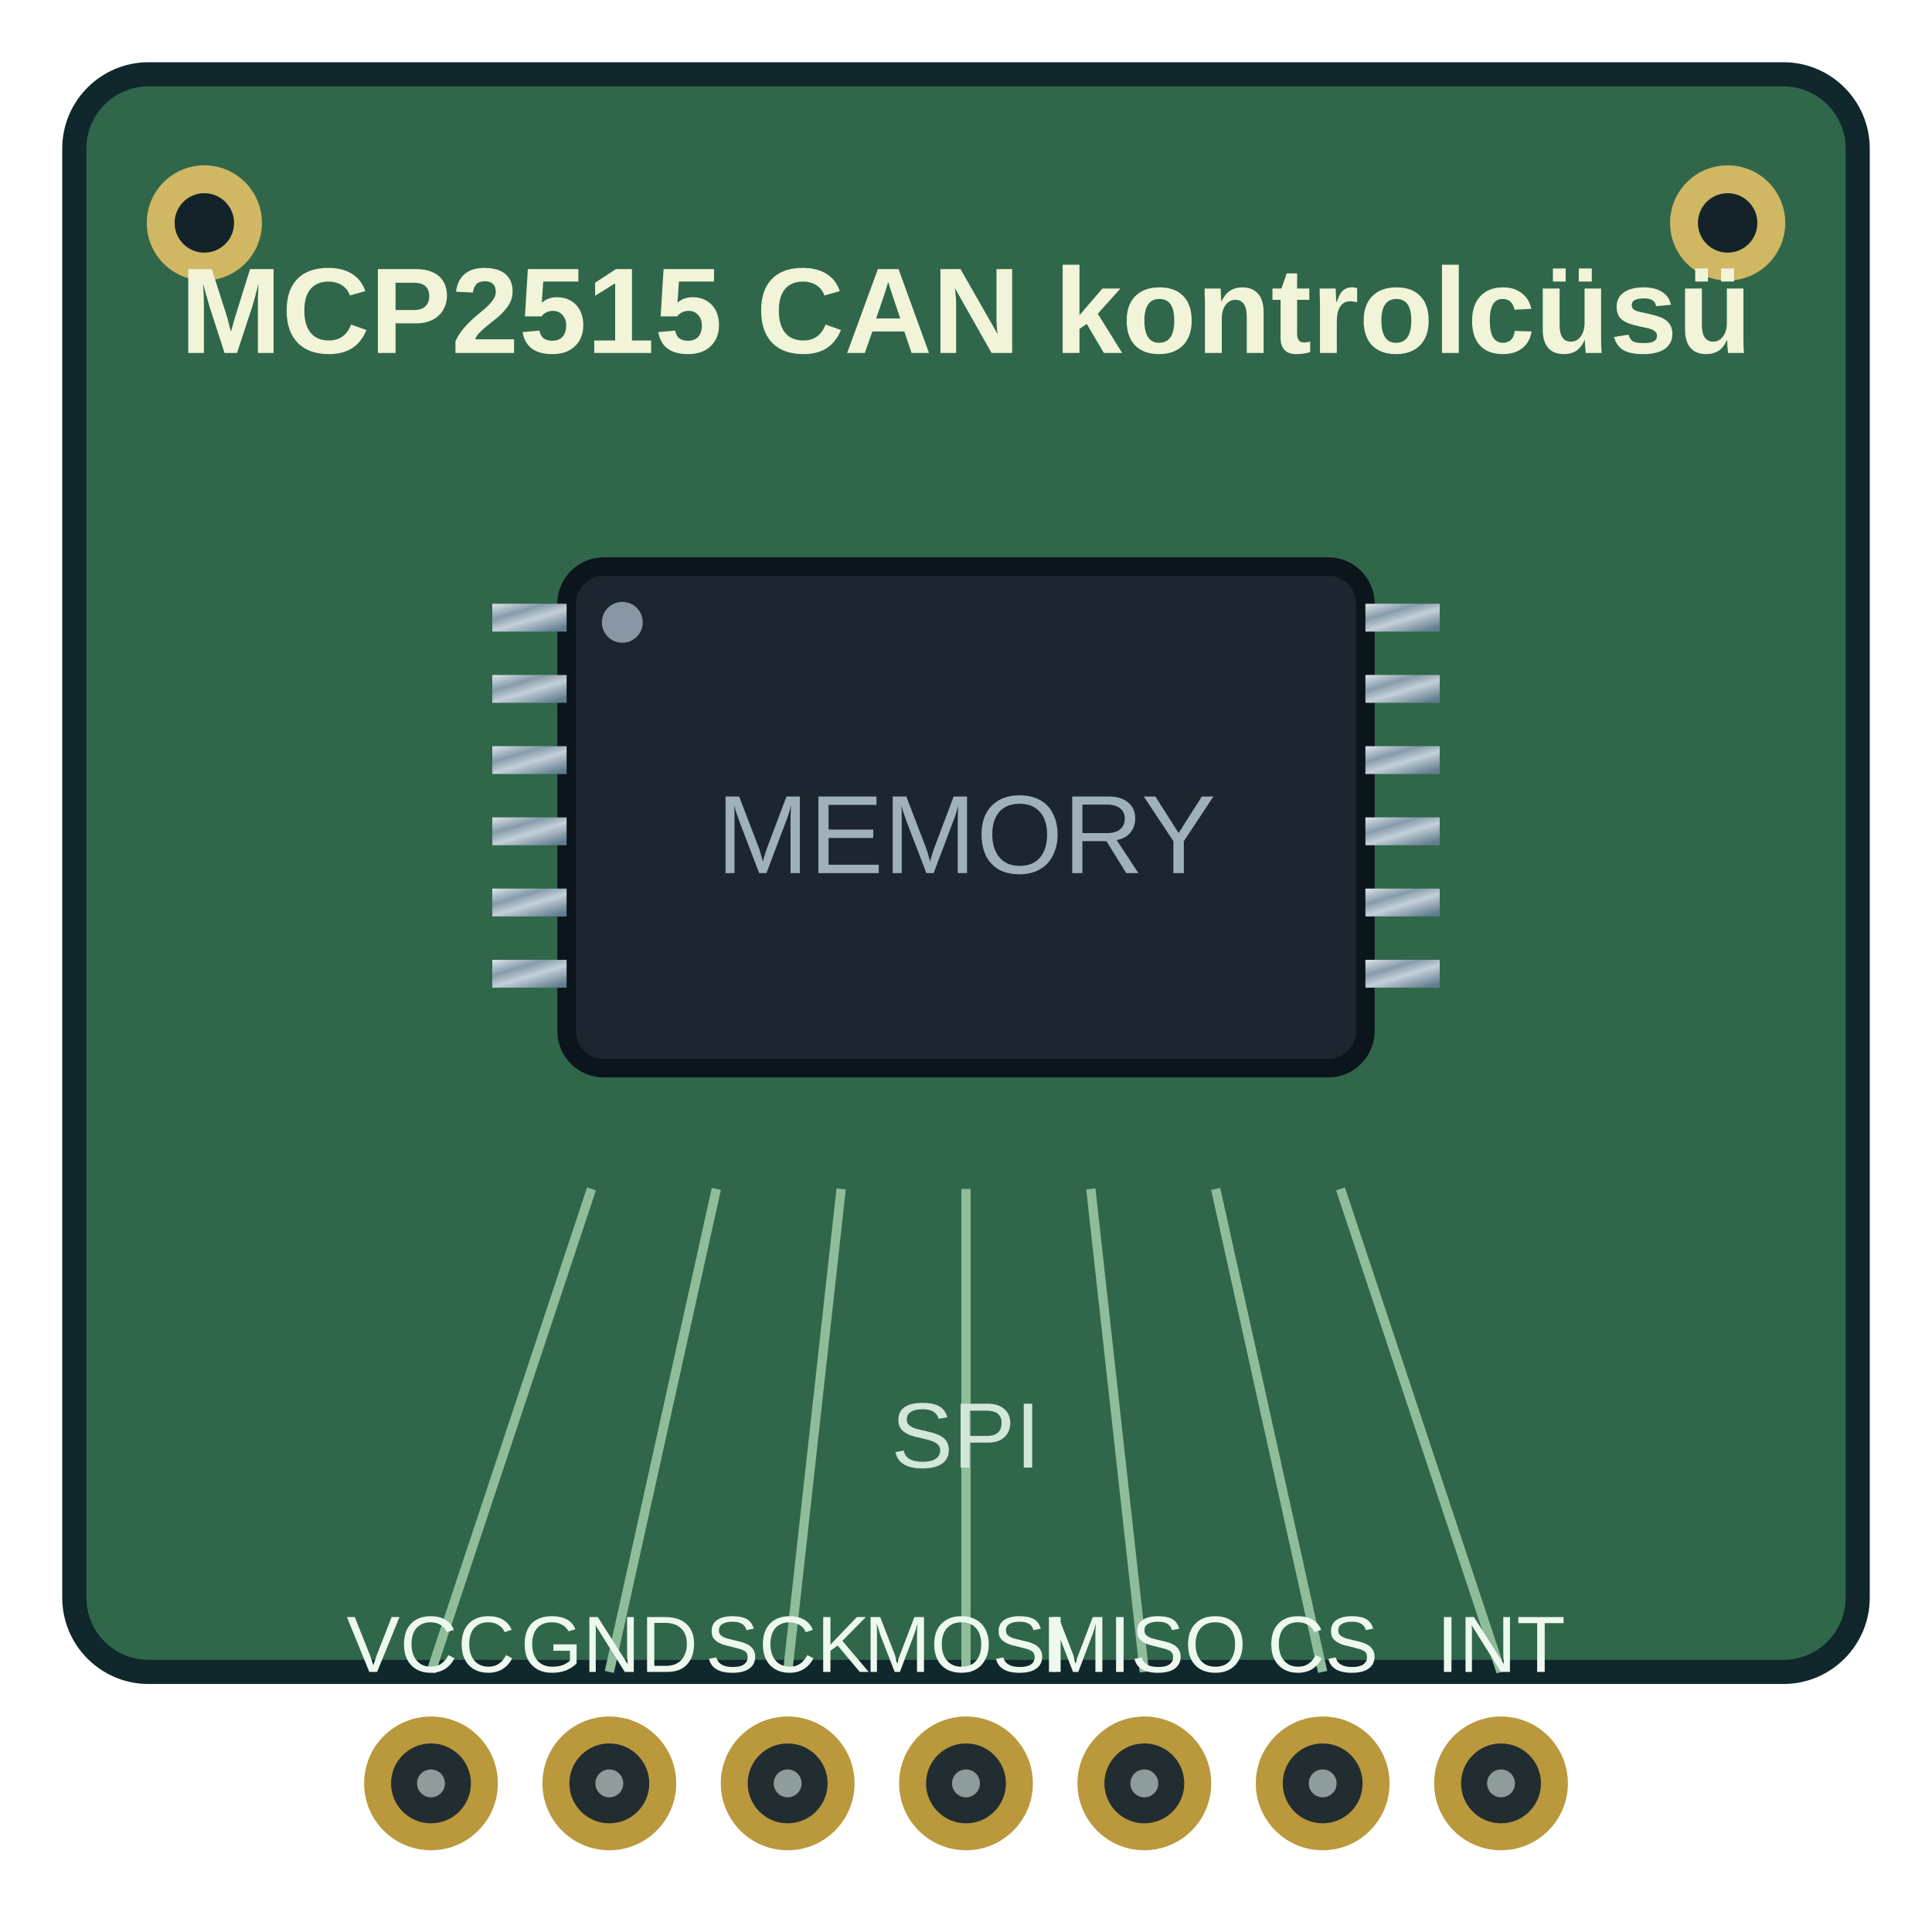
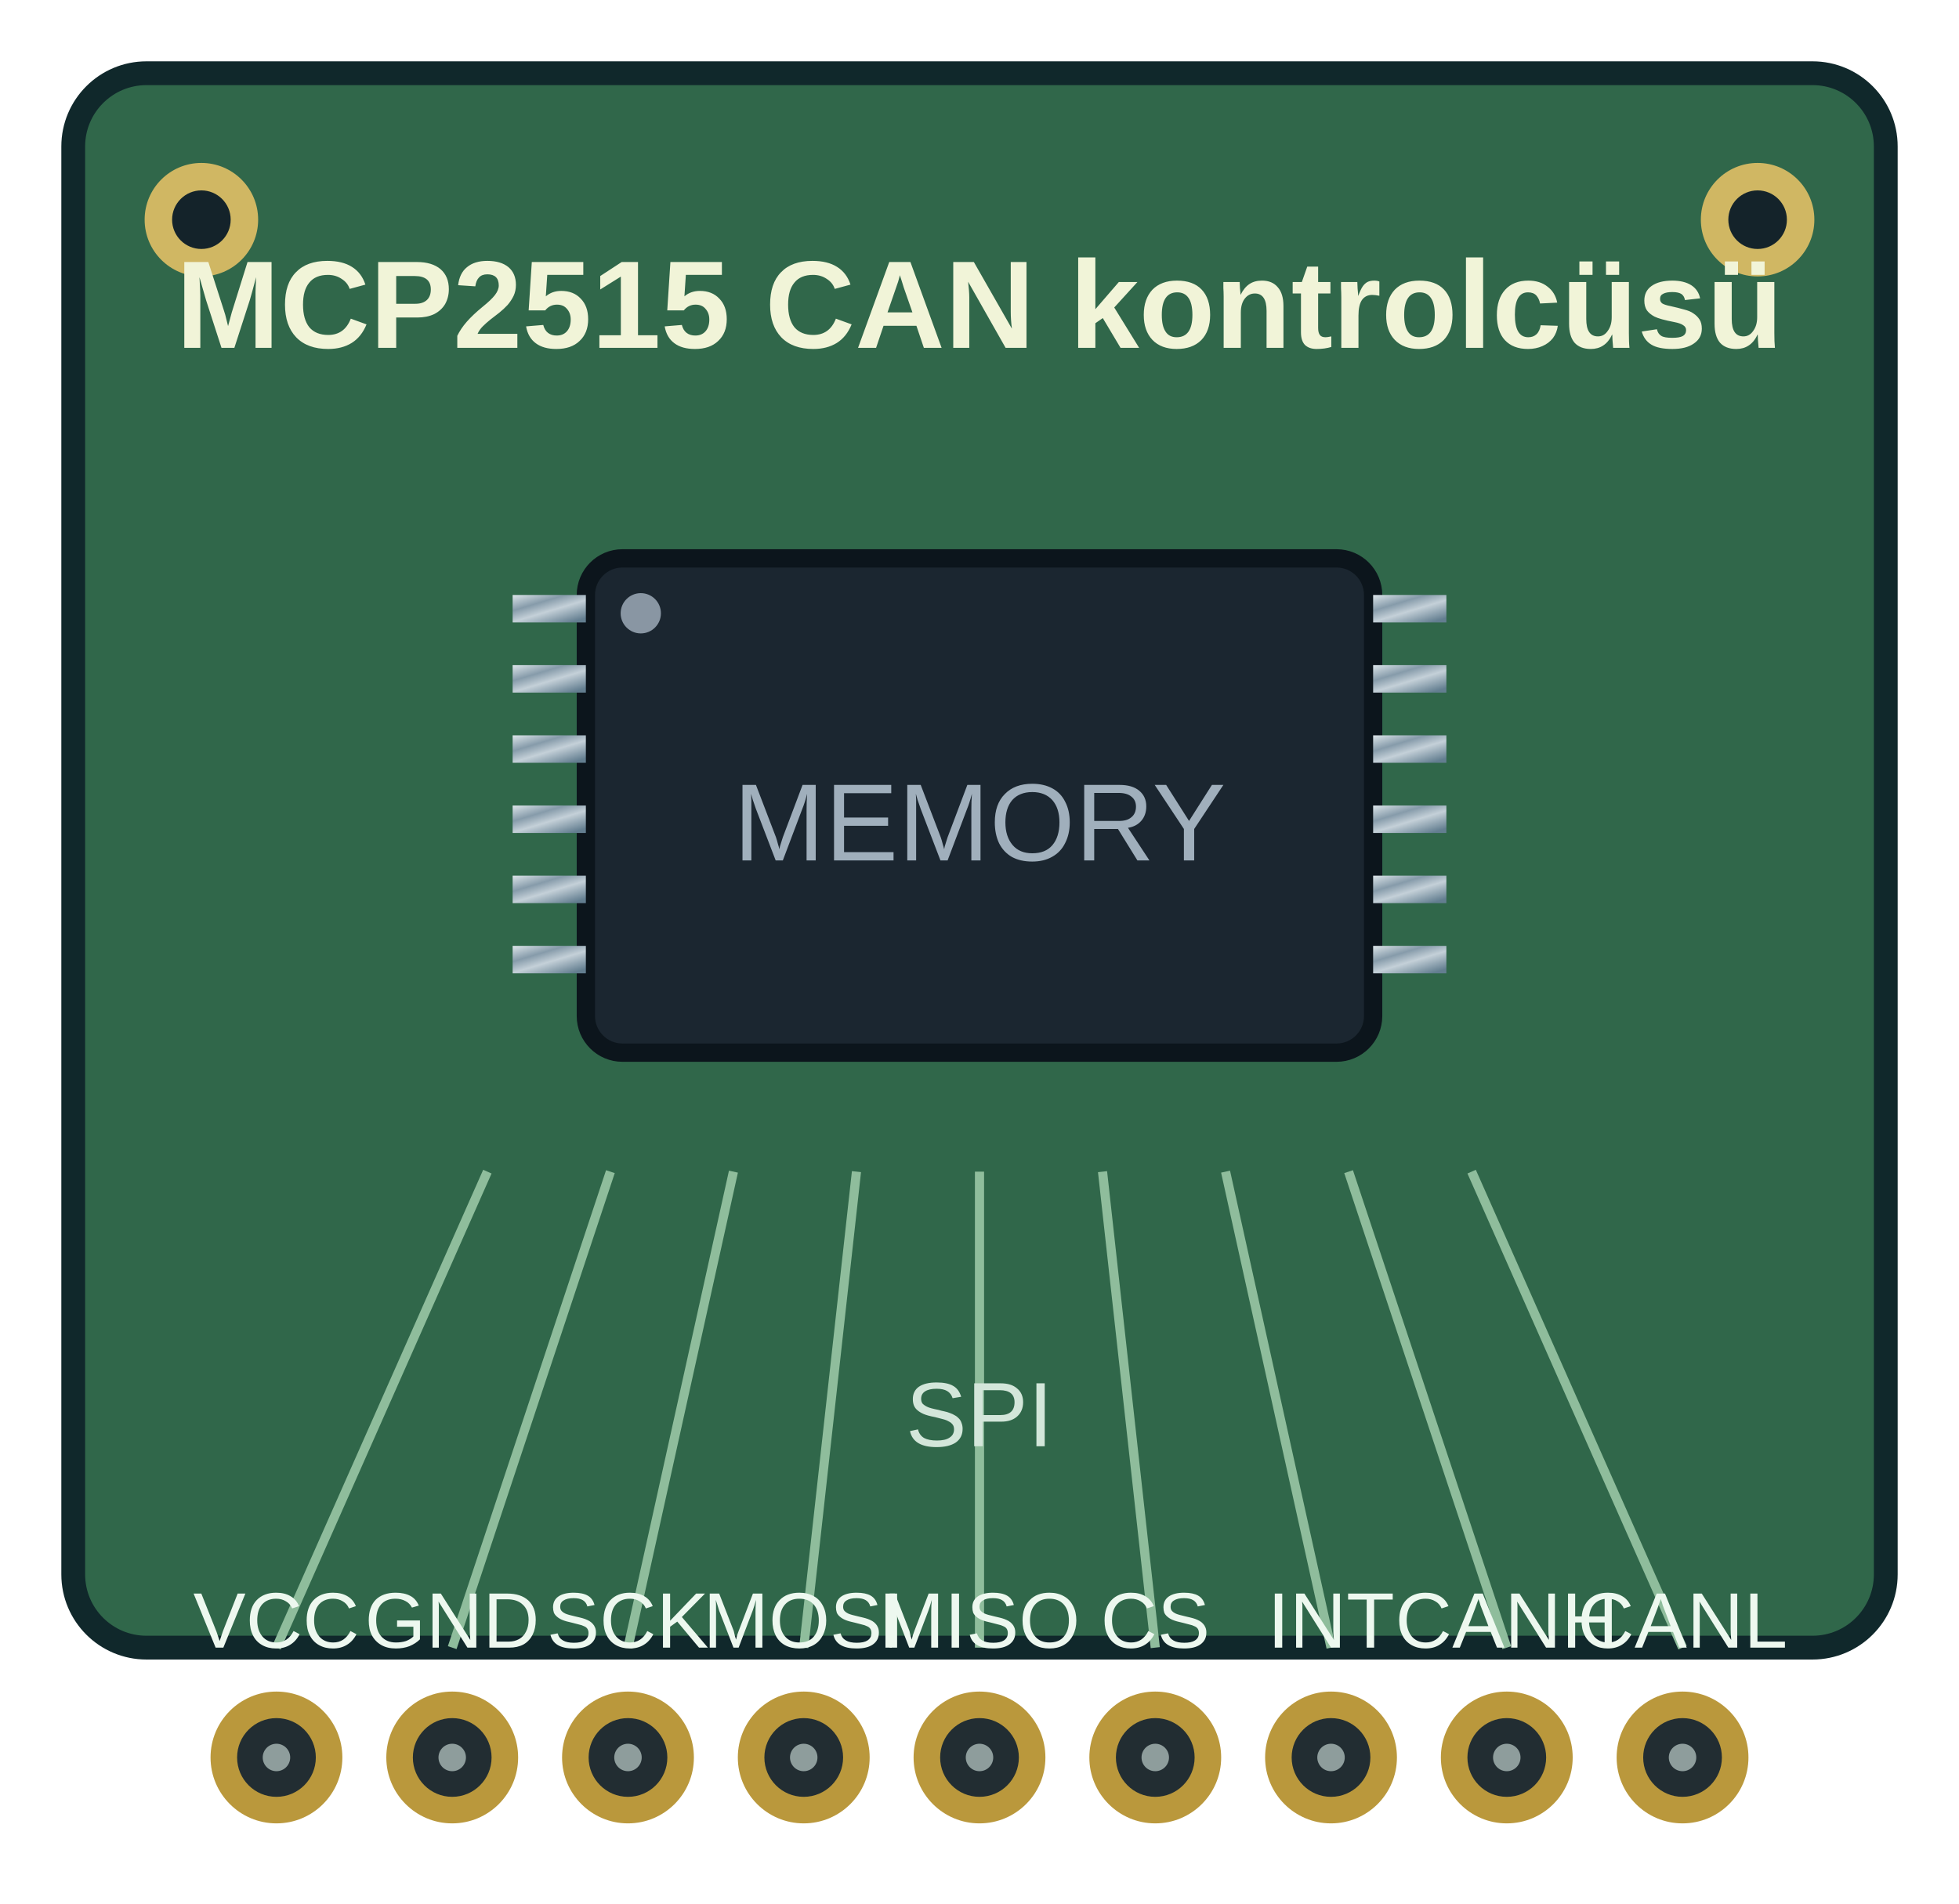
- <svg xmlns="http://www.w3.org/2000/svg" width="104" height="104" viewBox="0 0 104 104">
+ <svg xmlns="http://www.w3.org/2000/svg" width="107" height="104" viewBox="0 0 107 104">
  <defs>
    <linearGradient id="metal" x2=".8" y2="1">
      <stop stop-color="#dce5e9" />
      <stop offset=".35" stop-color="#869baa" />
      <stop offset=".6" stop-color="#c4d0d8" />
      <stop offset="1" stop-color="#637e90" />
    </linearGradient>
    <linearGradient id="cap" x2=".3" y2="1">
      <stop stop-color="#748a99" />
      <stop offset="1" stop-color="#17232e" />
    </linearGradient>
    <linearGradient id="green" x2="0" y2="1">
      <stop stop-color="#28765c" />
      <stop offset="1" stop-color="#164c3b" />
    </linearGradient>
    <radialGradient id="lens" cx=".3" cy=".25">
      <stop stop-color="#f1fcff" />
      <stop offset=".35" stop-color="#b9dfed" stop-opacity=".9" />
      <stop offset="1" stop-color="#688f9d" stop-opacity=".8" />
    </radialGradient>
  </defs>
-   <rect x="4" y="4" width="96" height="86" rx="4" fill="#30674a" stroke="#10282b" stroke-width="1.3" />
+   <rect x="4" y="4" width="99" height="86" rx="4" fill="#30674a" stroke="#10282b" stroke-width="1.3" />
  <circle cx="11" cy="12" r="3.1" fill="#d0b763" />
  <circle cx="11" cy="12" r="1.6" fill="#14232a" />
-   <circle cx="93" cy="12" r="3.1" fill="#d0b763" />
-   <circle cx="93" cy="12" r="1.6" fill="#14232a" />
-   <path d="M23.2 90L31.84 64" fill="none" stroke="#8fbd9c" stroke-width="0.5" />
-   <path d="M32.8 90L38.56 64" fill="none" stroke="#8fbd9c" stroke-width="0.5" />
-   <path d="M42.4 90L45.28 64" fill="none" stroke="#8fbd9c" stroke-width="0.5" />
-   <path d="M52 90L52 64" fill="none" stroke="#8fbd9c" stroke-width="0.5" />
-   <path d="M61.6 90L58.72 64" fill="none" stroke="#8fbd9c" stroke-width="0.5" />
-   <path d="M71.2 90L65.44 64" fill="none" stroke="#8fbd9c" stroke-width="0.5" />
-   <path d="M80.8 90L72.16 64" fill="none" stroke="#8fbd9c" stroke-width="0.5" />
-   <rect x="30.5" y="30.5" width="43" height="27" rx="2" fill="#1b2630" stroke="#0c151c" stroke-width="1" />
-   <rect x="26.5" y="32.5" width="4" height="1.5" rx="0" fill="url(#metal)" />
-   <rect x="73.5" y="32.5" width="4" height="1.5" rx="0" fill="url(#metal)" />
-   <rect x="26.5" y="36.333" width="4" height="1.5" rx="0" fill="url(#metal)" />
-   <rect x="73.5" y="36.333" width="4" height="1.5" rx="0" fill="url(#metal)" />
-   <rect x="26.5" y="40.167" width="4" height="1.5" rx="0" fill="url(#metal)" />
-   <rect x="73.5" y="40.167" width="4" height="1.5" rx="0" fill="url(#metal)" />
-   <rect x="26.5" y="44" width="4" height="1.5" rx="0" fill="url(#metal)" />
-   <rect x="73.5" y="44" width="4" height="1.5" rx="0" fill="url(#metal)" />
-   <rect x="26.5" y="47.833" width="4" height="1.5" rx="0" fill="url(#metal)" />
-   <rect x="73.5" y="47.833" width="4" height="1.5" rx="0" fill="url(#metal)" />
-   <rect x="26.5" y="51.667" width="4" height="1.5" rx="0" fill="url(#metal)" />
-   <rect x="73.5" y="51.667" width="4" height="1.5" rx="0" fill="url(#metal)" />
-   <circle cx="33.5" cy="33.5" r="1.1" fill="#8996a3" />
-   <text x="52" y="47" fill="#a0afbc" font-family="Arial, sans-serif" font-size="6" text-anchor="middle">MEMORY</text>
-   <text x="52" y="19" fill="#f1f4d8" font-family="Arial, sans-serif" font-size="6.563" text-anchor="middle" font-weight="600">MCP2515 CAN kontrolcüsü</text>
-   <text x="52" y="79" fill="#d3e6da" font-family="Arial, sans-serif" font-size="5" text-anchor="middle">SPI</text>
-   <g data-pin="VCC" data-x="23.200000000000003" data-y="96">
-     <circle cx="23.2" cy="96" r="3.6" fill="#ba983c" />
-     <circle cx="23.2" cy="96" r="2.15" fill="#222d32" />
-     <circle cx="23.2" cy="96" r="0.75" fill="#8e9d9c" />
-     <text x="23.2" y="90" fill="#edf8ef" font-family="Arial, sans-serif" font-size="4.3" text-anchor="middle">VCC</text>
+   <circle cx="96" cy="12" r="3.1" fill="#d0b763" />
+   <circle cx="96" cy="12" r="1.6" fill="#14232a" />
+   <path d="M15.1 90L26.62 64" fill="none" stroke="#8fbd9c" stroke-width="0.5" />
+   <path d="M24.7 90L33.34 64" fill="none" stroke="#8fbd9c" stroke-width="0.5" />
+   <path d="M34.3 90L40.06 64" fill="none" stroke="#8fbd9c" stroke-width="0.5" />
+   <path d="M43.9 90L46.78 64" fill="none" stroke="#8fbd9c" stroke-width="0.5" />
+   <path d="M53.5 90L53.5 64" fill="none" stroke="#8fbd9c" stroke-width="0.5" />
+   <path d="M63.1 90L60.22 64" fill="none" stroke="#8fbd9c" stroke-width="0.5" />
+   <path d="M72.7 90L66.94 64" fill="none" stroke="#8fbd9c" stroke-width="0.5" />
+   <path d="M82.3 90L73.66 64" fill="none" stroke="#8fbd9c" stroke-width="0.5" />
+   <path d="M91.9 90L80.38 64" fill="none" stroke="#8fbd9c" stroke-width="0.5" />
+   <rect x="32" y="30.5" width="43" height="27" rx="2" fill="#1b2630" stroke="#0c151c" stroke-width="1" />
+   <rect x="28" y="32.5" width="4" height="1.5" rx="0" fill="url(#metal)" />
+   <rect x="75" y="32.5" width="4" height="1.5" rx="0" fill="url(#metal)" />
+   <rect x="28" y="36.333" width="4" height="1.5" rx="0" fill="url(#metal)" />
+   <rect x="75" y="36.333" width="4" height="1.5" rx="0" fill="url(#metal)" />
+   <rect x="28" y="40.167" width="4" height="1.5" rx="0" fill="url(#metal)" />
+   <rect x="75" y="40.167" width="4" height="1.5" rx="0" fill="url(#metal)" />
+   <rect x="28" y="44" width="4" height="1.5" rx="0" fill="url(#metal)" />
+   <rect x="75" y="44" width="4" height="1.5" rx="0" fill="url(#metal)" />
+   <rect x="28" y="47.833" width="4" height="1.5" rx="0" fill="url(#metal)" />
+   <rect x="75" y="47.833" width="4" height="1.5" rx="0" fill="url(#metal)" />
+   <rect x="28" y="51.667" width="4" height="1.5" rx="0" fill="url(#metal)" />
+   <rect x="75" y="51.667" width="4" height="1.5" rx="0" fill="url(#metal)" />
+   <circle cx="35" cy="33.5" r="1.1" fill="#8996a3" />
+   <text x="53.5" y="47" fill="#a0afbc" font-family="Arial, sans-serif" font-size="6" text-anchor="middle">MEMORY</text>
+   <text x="53.5" y="19" fill="#f1f4d8" font-family="Arial, sans-serif" font-size="6.809" text-anchor="middle" font-weight="600">MCP2515 CAN kontrolcüsü</text>
+   <text x="53.5" y="79" fill="#d3e6da" font-family="Arial, sans-serif" font-size="5" text-anchor="middle">SPI</text>
+   <g data-pin="VCC" data-x="15.100000000000001" data-y="96">
+     <circle cx="15.1" cy="96" r="3.6" fill="#ba983c" />
+     <circle cx="15.1" cy="96" r="2.15" fill="#222d32" />
+     <circle cx="15.1" cy="96" r="0.75" fill="#8e9d9c" />
+     <text x="15.1" y="90" fill="#edf8ef" font-family="Arial, sans-serif" font-size="4.3" text-anchor="middle">VCC</text>
  </g>
-   <g data-pin="GND" data-x="32.8" data-y="96">
-     <circle cx="32.8" cy="96" r="3.6" fill="#ba983c" />
-     <circle cx="32.8" cy="96" r="2.15" fill="#222d32" />
-     <circle cx="32.8" cy="96" r="0.75" fill="#8e9d9c" />
-     <text x="32.8" y="90" fill="#edf8ef" font-family="Arial, sans-serif" font-size="4.3" text-anchor="middle">GND</text>
+   <g data-pin="GND" data-x="24.700000000000003" data-y="96">
+     <circle cx="24.7" cy="96" r="3.6" fill="#ba983c" />
+     <circle cx="24.7" cy="96" r="2.15" fill="#222d32" />
+     <circle cx="24.7" cy="96" r="0.75" fill="#8e9d9c" />
+     <text x="24.7" y="90" fill="#edf8ef" font-family="Arial, sans-serif" font-size="4.3" text-anchor="middle">GND</text>
  </g>
-   <g data-pin="SCK" data-x="42.4" data-y="96">
-     <circle cx="42.4" cy="96" r="3.6" fill="#ba983c" />
-     <circle cx="42.4" cy="96" r="2.15" fill="#222d32" />
-     <circle cx="42.4" cy="96" r="0.75" fill="#8e9d9c" />
-     <text x="42.4" y="90" fill="#edf8ef" font-family="Arial, sans-serif" font-size="4.3" text-anchor="middle">SCK</text>
+   <g data-pin="SCK" data-x="34.3" data-y="96">
+     <circle cx="34.3" cy="96" r="3.6" fill="#ba983c" />
+     <circle cx="34.3" cy="96" r="2.15" fill="#222d32" />
+     <circle cx="34.3" cy="96" r="0.75" fill="#8e9d9c" />
+     <text x="34.3" y="90" fill="#edf8ef" font-family="Arial, sans-serif" font-size="4.3" text-anchor="middle">SCK</text>
  </g>
-   <g data-pin="MOSI" data-x="52" data-y="96">
-     <circle cx="52" cy="96" r="3.6" fill="#ba983c" />
-     <circle cx="52" cy="96" r="2.15" fill="#222d32" />
-     <circle cx="52" cy="96" r="0.75" fill="#8e9d9c" />
-     <text x="52" y="90" fill="#edf8ef" font-family="Arial, sans-serif" font-size="4.3" text-anchor="middle">MOSI</text>
+   <g data-pin="MOSI" data-x="43.9" data-y="96">
+     <circle cx="43.9" cy="96" r="3.6" fill="#ba983c" />
+     <circle cx="43.9" cy="96" r="2.15" fill="#222d32" />
+     <circle cx="43.9" cy="96" r="0.75" fill="#8e9d9c" />
+     <text x="43.9" y="90" fill="#edf8ef" font-family="Arial, sans-serif" font-size="4.3" text-anchor="middle">MOSI</text>
  </g>
-   <g data-pin="MISO" data-x="61.6" data-y="96">
-     <circle cx="61.6" cy="96" r="3.6" fill="#ba983c" />
-     <circle cx="61.6" cy="96" r="2.15" fill="#222d32" />
-     <circle cx="61.6" cy="96" r="0.75" fill="#8e9d9c" />
-     <text x="61.6" y="90" fill="#edf8ef" font-family="Arial, sans-serif" font-size="4.3" text-anchor="middle">MISO</text>
+   <g data-pin="MISO" data-x="53.5" data-y="96">
+     <circle cx="53.5" cy="96" r="3.6" fill="#ba983c" />
+     <circle cx="53.5" cy="96" r="2.15" fill="#222d32" />
+     <circle cx="53.5" cy="96" r="0.75" fill="#8e9d9c" />
+     <text x="53.5" y="90" fill="#edf8ef" font-family="Arial, sans-serif" font-size="4.3" text-anchor="middle">MISO</text>
  </g>
-   <g data-pin="CS" data-x="71.2" data-y="96">
-     <circle cx="71.2" cy="96" r="3.6" fill="#ba983c" />
-     <circle cx="71.2" cy="96" r="2.15" fill="#222d32" />
-     <circle cx="71.2" cy="96" r="0.75" fill="#8e9d9c" />
-     <text x="71.2" y="90" fill="#edf8ef" font-family="Arial, sans-serif" font-size="4.3" text-anchor="middle">CS</text>
+   <g data-pin="CS" data-x="63.1" data-y="96">
+     <circle cx="63.1" cy="96" r="3.6" fill="#ba983c" />
+     <circle cx="63.1" cy="96" r="2.15" fill="#222d32" />
+     <circle cx="63.1" cy="96" r="0.75" fill="#8e9d9c" />
+     <text x="63.1" y="90" fill="#edf8ef" font-family="Arial, sans-serif" font-size="4.3" text-anchor="middle">CS</text>
  </g>
-   <g data-pin="INT" data-x="80.8" data-y="96">
-     <circle cx="80.8" cy="96" r="3.6" fill="#ba983c" />
-     <circle cx="80.8" cy="96" r="2.15" fill="#222d32" />
-     <circle cx="80.8" cy="96" r="0.75" fill="#8e9d9c" />
-     <text x="80.8" y="90" fill="#edf8ef" font-family="Arial, sans-serif" font-size="4.3" text-anchor="middle">INT</text>
+   <g data-pin="INT" data-x="72.7" data-y="96">
+     <circle cx="72.7" cy="96" r="3.6" fill="#ba983c" />
+     <circle cx="72.7" cy="96" r="2.15" fill="#222d32" />
+     <circle cx="72.7" cy="96" r="0.75" fill="#8e9d9c" />
+     <text x="72.7" y="90" fill="#edf8ef" font-family="Arial, sans-serif" font-size="4.3" text-anchor="middle">INT</text>
+   </g>
+   <g data-pin="CANH" data-x="82.3" data-y="96">
+     <circle cx="82.3" cy="96" r="3.6" fill="#ba983c" />
+     <circle cx="82.3" cy="96" r="2.15" fill="#222d32" />
+     <circle cx="82.3" cy="96" r="0.75" fill="#8e9d9c" />
+     <text x="82.3" y="90" fill="#edf8ef" font-family="Arial, sans-serif" font-size="4.3" text-anchor="middle">CANH</text>
+   </g>
+   <g data-pin="CANL" data-x="91.9" data-y="96">
+     <circle cx="91.9" cy="96" r="3.6" fill="#ba983c" />
+     <circle cx="91.9" cy="96" r="2.15" fill="#222d32" />
+     <circle cx="91.9" cy="96" r="0.75" fill="#8e9d9c" />
+     <text x="91.9" y="90" fill="#edf8ef" font-family="Arial, sans-serif" font-size="4.3" text-anchor="middle">CANL</text>
  </g>
</svg>
